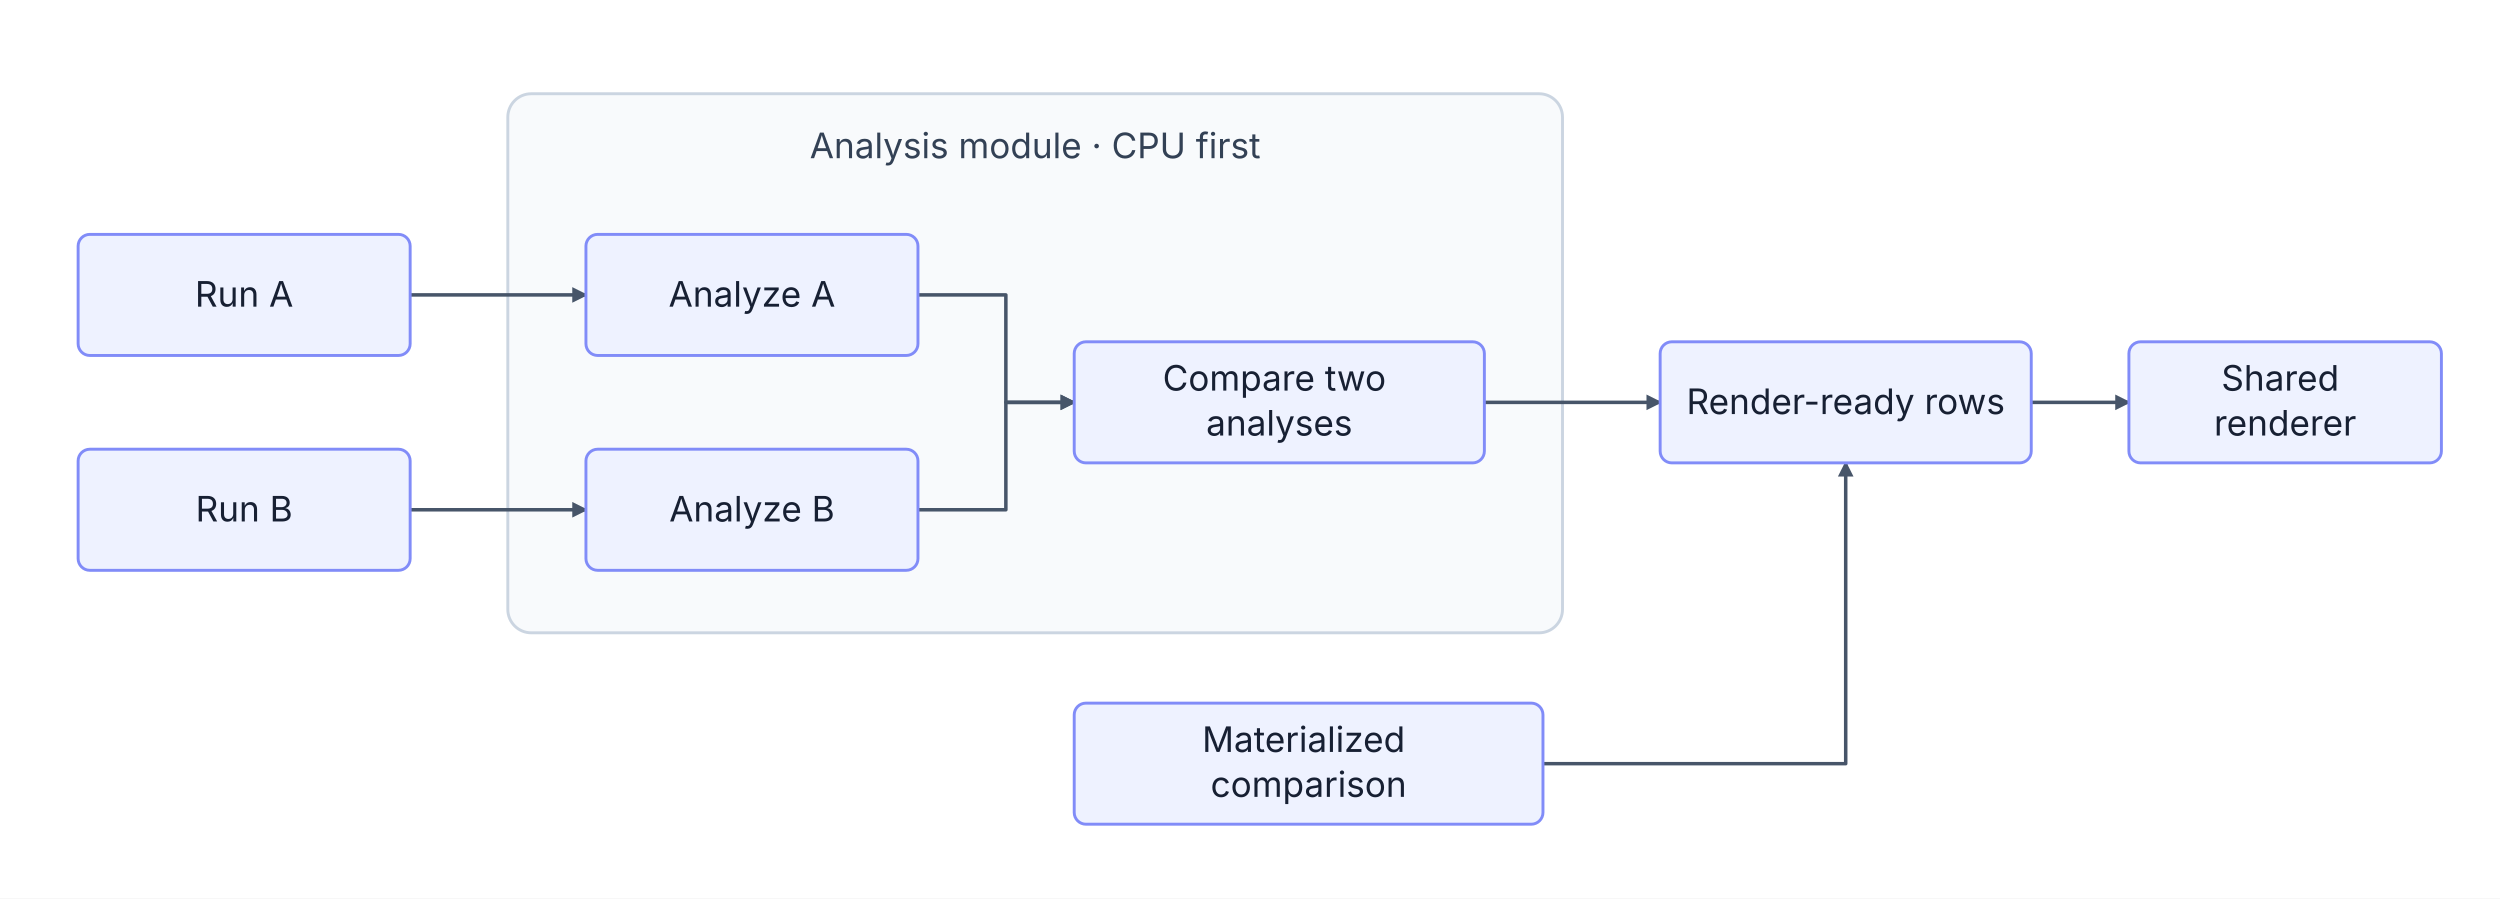
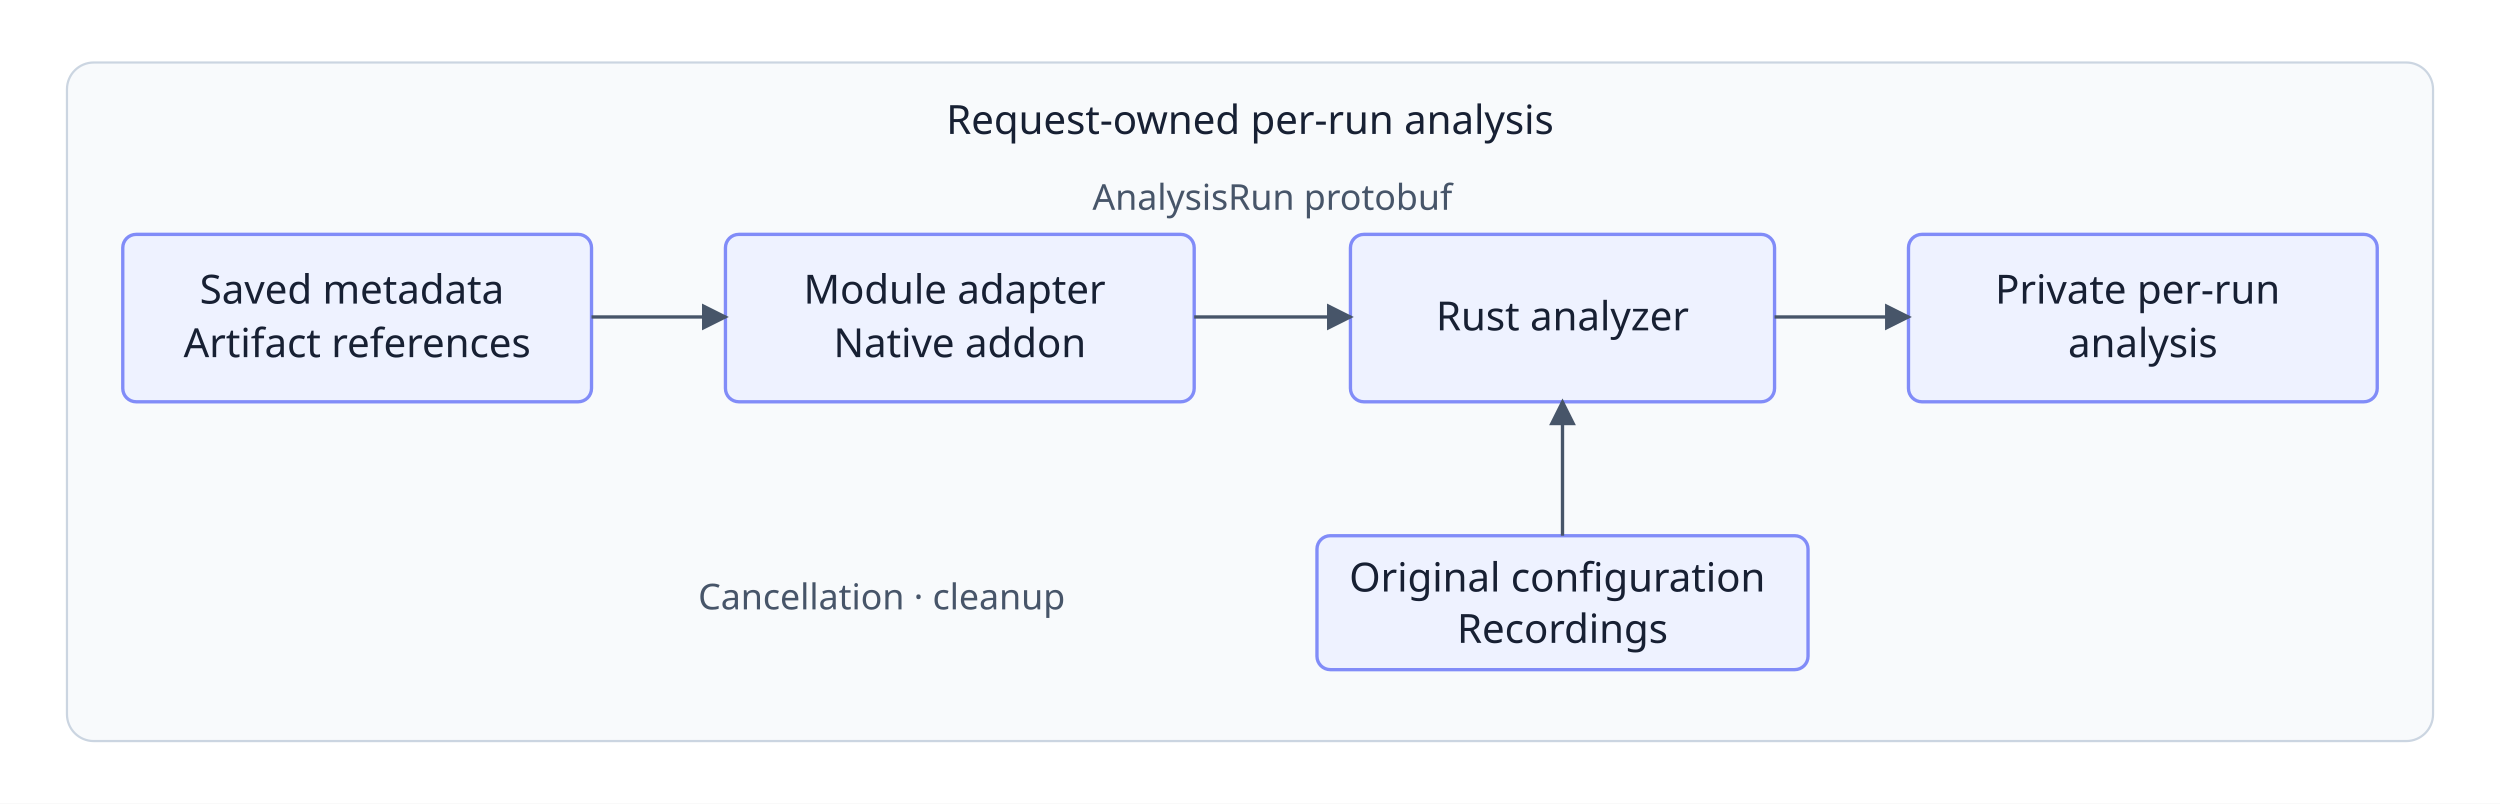
- <svg xmlns="http://www.w3.org/2000/svg" width="1280" height="460" viewBox="0 0 1280 460" role="img" aria-labelledby="title desc">
+ <svg xmlns="http://www.w3.org/2000/svg" width="1120" height="360" viewBox="0 0 1120 360" role="img" aria-labelledby="title desc">
  <defs>
-     <marker id="arrow" markerWidth="10" markerHeight="10" refX="8" refY="5" orient="auto" markerUnits="userSpaceOnUse">
+     <marker id="arrow" markerWidth="10" markerHeight="10" refX="8" refY="5" orient="auto">
      <path d="M1 1 L9 5 L1 9 Z" fill="#475569" />
    </marker>
-     <style>
-       .node { fill: #eef2ff; stroke: #818cf8; stroke-width: 1.5; }
-       .text { font: 18px ui-sans-serif, system-ui, -apple-system, 'Segoe UI', sans-serif; fill: #172033; text-anchor: middle; }
-       .group-label { font: 18px ui-sans-serif, system-ui, -apple-system, 'Segoe UI', sans-serif; fill: #334155; text-anchor: middle; }
-       .edge { fill: none; stroke: #475569; stroke-width: 1.8; stroke-linejoin: round; marker-end: url(#arrow); }
-     </style>
+     <style>.box{fill:#eef2ff;stroke:#818cf8;stroke-width:1.5}.text{font:18px system-ui,sans-serif;fill:#172033;text-anchor:middle}.label{font:16px system-ui,sans-serif;fill:#475569;text-anchor:middle}.edge{fill:none;stroke:#475569;stroke-width:1.5;marker-end:url(#arrow)}</style>
  </defs>
-   <rect width="1280" height="460" fill="#ffffff" />
-   <rect x="260" y="48" width="540" height="276" rx="12" fill="#f8fafc" stroke="#cbd5e1" stroke-width="1.5" />
-   <text class="group-label" x="530" y="81">Analysis module · CPU first</text>
-   <path class="edge" d="M210 151 H300" />
-   <path class="edge" d="M210 261 H300" />
-   <path class="edge" d="M470 151 H515 V206 H550" />
-   <path class="edge" d="M470 261 H515 V206 H550" />
-   <path class="edge" d="M760 206 H850" />
-   <path class="edge" d="M1040 206 H1090" />
-   <path class="edge" d="M790 391 H945 V237" />
-   <rect class="node" x="40" y="120" width="170" height="62" rx="6" />
-   <text class="text" x="125" y="157">Run A</text>
-   <rect class="node" x="40" y="230" width="170" height="62" rx="6" />
-   <text class="text" x="125" y="267">Run B</text>
-   <rect class="node" x="300" y="120" width="170" height="62" rx="6" />
-   <text class="text" x="385" y="157">Analyze A</text>
-   <rect class="node" x="300" y="230" width="170" height="62" rx="6" />
-   <text class="text" x="385" y="267">Analyze B</text>
-   <rect class="node" x="550" y="175" width="210" height="62" rx="6" />
-   <text class="text" x="655" y="200">
-     <tspan x="655">Compare two</tspan>
-     <tspan x="655" dy="23">analyses</tspan>
+   <rect width="1120" height="360" fill="white" />
+   <rect x="30" y="28" width="1060" height="304" rx="12" fill="#f8fafc" stroke="#cbd5e1" />
+   <text class="text" x="560" y="60">Request-owned per-run analysis</text>
+   <rect class="box" x="55" y="105" width="210" height="75" rx="6" />
+   <text class="text" x="160" y="136">
+     <tspan x="160">Saved metadata</tspan>
+     <tspan x="160" dy="24">Artifact references</tspan>
  </text>
-   <rect class="node" x="850" y="175" width="190" height="62" rx="6" />
-   <text class="text" x="945" y="212">Render-ready rows</text>
-   <rect class="node" x="1090" y="175" width="160" height="62" rx="6" />
-   <text class="text" x="1170" y="200">
-     <tspan x="1170">Shared</tspan>
-     <tspan x="1170" dy="23">renderer</tspan>
+   <rect class="box" x="325" y="105" width="210" height="75" rx="6" />
+   <text class="text" x="430" y="136">
+     <tspan x="430">Module adapter</tspan>
+     <tspan x="430" dy="24">Native addon</tspan>
  </text>
-   <rect class="node" x="550" y="360" width="240" height="62" rx="6" />
-   <text class="text" x="670" y="385">
-     <tspan x="670">Materialized</tspan>
-     <tspan x="670" dy="23">comparison</tspan>
+   <rect class="box" x="605" y="105" width="190" height="75" rx="6" />
+   <text class="text" x="700" y="148">Rust analyzer</text>
+   <rect class="box" x="855" y="105" width="210" height="75" rx="6" />
+   <text class="text" x="960" y="136">
+     <tspan x="960">Private per-run</tspan>
+     <tspan x="960" dy="24">analysis</tspan>
  </text>
+   <rect class="box" x="590" y="240" width="220" height="60" rx="6" />
+   <text class="text" x="700" y="265">
+     <tspan x="700">Original configuration</tspan>
+     <tspan x="700" dy="23">Recordings</tspan>
+   </text>
+   <path class="edge" d="M265 142 H325" />
+   <path class="edge" d="M535 142 H605" />
+   <path class="edge" d="M795 142 H855" />
+   <path class="edge" d="M700 240 V180" />
+   <text class="label" x="570" y="94">AnalysisRun protobuf</text>
+   <text class="label" x="395" y="273">Cancellation · cleanup</text>
</svg>
